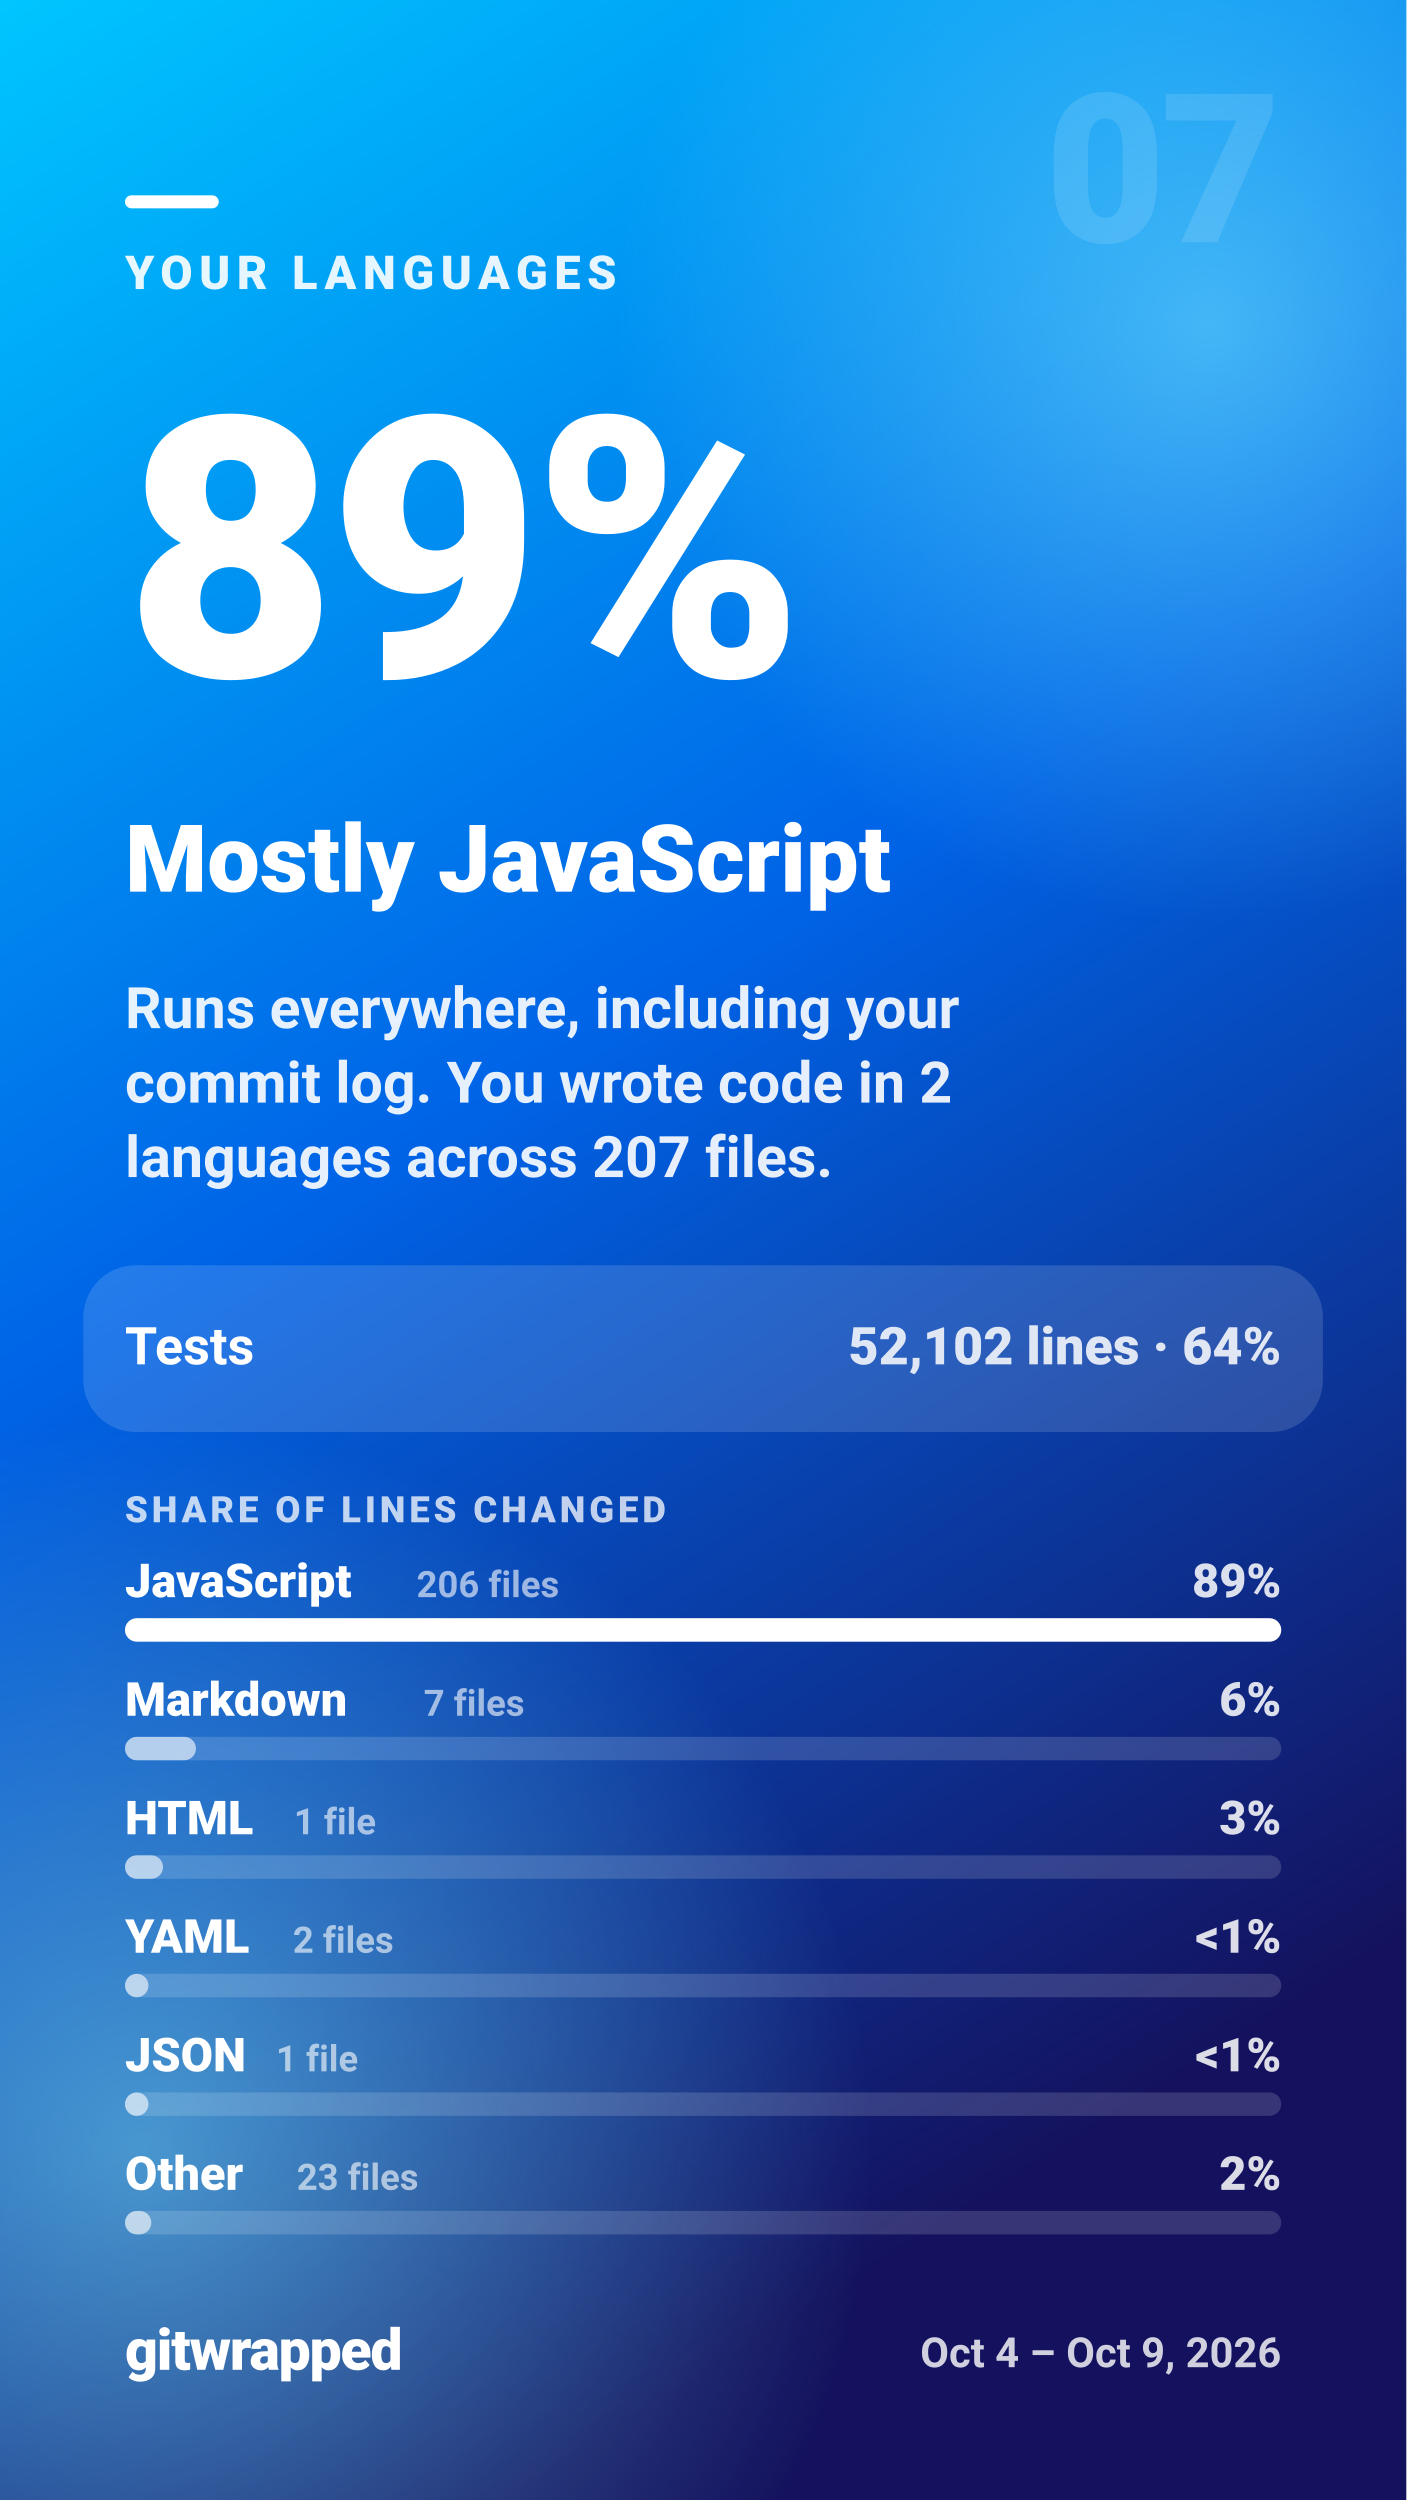
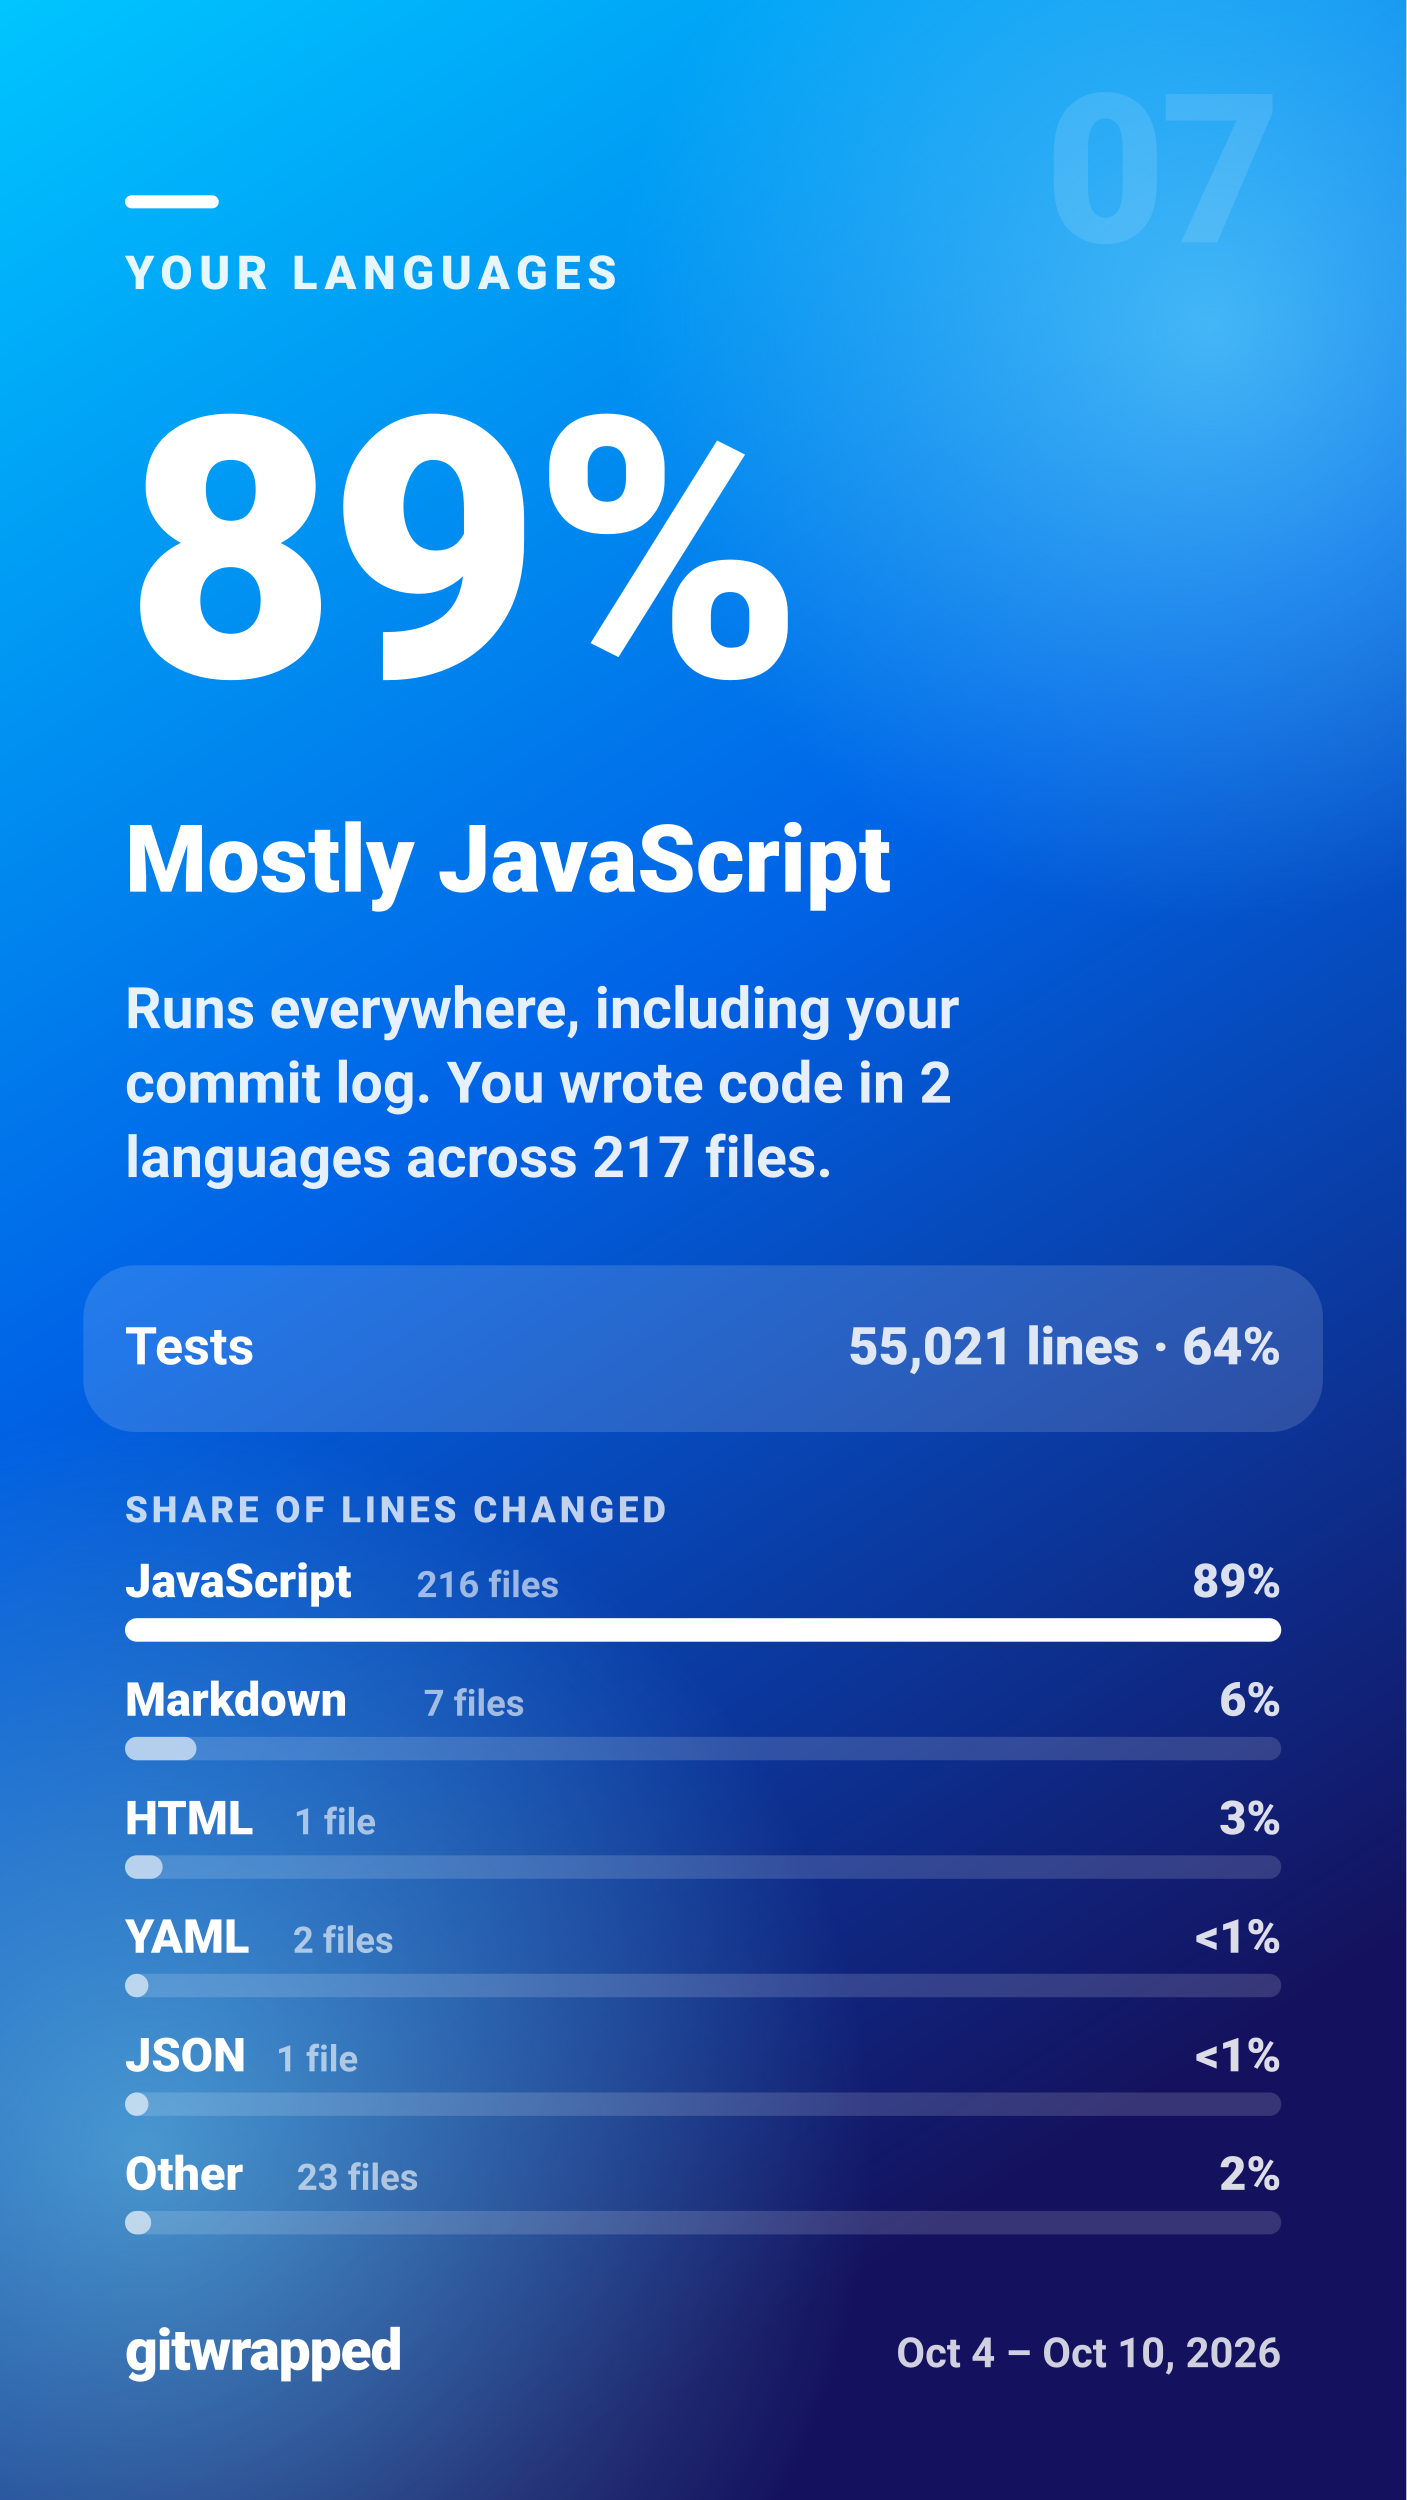
<svg xmlns="http://www.w3.org/2000/svg" width="1080" height="1920" viewBox="0 0 1080 1920" role="img" aria-label="YOUR LANGUAGES — 89% — Mostly JavaScript">
  <defs>
    <linearGradient id="gw-languages-bg" x1="0" y1="0" x2="0.35" y2="1">
      <stop offset="0.00" stop-color="#00c6ff" />
      <stop offset="0.50" stop-color="#0063e6" />
      <stop offset="1.00" stop-color="#14125e" />
    </linearGradient>
    <radialGradient id="gw-languages-glow">
      <stop offset="0" stop-color="#7ae8ff" stop-opacity="0.55" />
      <stop offset="1" stop-color="#7ae8ff" stop-opacity="0" />
    </radialGradient>
  </defs>
  <rect width="1080" height="1920" fill="url(#gw-languages-bg)" />
  <circle cx="930" cy="250" r="460" fill="url(#gw-languages-glow)" />
  <circle cx="110" cy="1650" r="560" fill="url(#gw-languages-glow)" />
  <g fill="#ffffff" font-family="system-ui, -apple-system, 'Segoe UI', Roboto, Helvetica, Arial, sans-serif">
    <text x="984" y="186" font-size="160" font-weight="900" fill-opacity="0.12" text-anchor="end" letter-spacing="-4">07</text>
    <rect x="96" y="150" width="72" height="10" rx="5" fill="#ffffff" />
    <text x="96" y="222" font-size="36" font-weight="800" fill-opacity="0.9" letter-spacing="5">YOUR LANGUAGES</text>
    <text x="96" y="519.6" font-size="280" font-weight="900" letter-spacing="-5.6">89%</text>
    <text x="96" y="684.8" font-size="72" font-weight="800">Mostly JavaScript</text>
    <text x="96" y="789.6" font-size="44" font-weight="600" fill-opacity="0.9">Runs everywhere, including your</text>
    <text x="96" y="846.8" font-size="44" font-weight="600" fill-opacity="0.9">commit log. You wrote code in 2</text>
-     <text x="96" y="904" font-size="44" font-weight="600" fill-opacity="0.9">languages across 207 files.</text>
+     <text x="96" y="904" font-size="44" font-weight="600" fill-opacity="0.9">languages across 217 files.</text>
    <rect x="64" y="971.8" width="952" height="128" rx="40" fill="#ffffff" fill-opacity="0.14" />
    <text x="96" y="1047.8" font-size="40" font-weight="700">Tests</text>
-     <text x="984" y="1047.8" font-size="40" font-weight="800" fill-opacity="0.85" text-anchor="end">52,102 lines · 64%</text>
+     <text x="984" y="1047.8" font-size="40" font-weight="800" fill-opacity="0.85" text-anchor="end">55,021 lines · 64%</text>
    <text x="96" y="1169.1" font-size="28" font-weight="800" fill-opacity="0.75" letter-spacing="3">SHARE OF LINES CHANGED</text>
    <g>
      <text x="96" y="1226.6" font-size="36" font-weight="800">JavaScript</text>
-       <text x="319.9" y="1226.6" font-size="28" font-weight="600" fill-opacity="0.6">206 files</text>
+       <text x="319.9" y="1226.6" font-size="28" font-weight="600" fill-opacity="0.6">216 files</text>
      <text x="984" y="1226.6" font-size="36" font-weight="800" fill-opacity="0.85" text-anchor="end">89%</text>
      <rect x="96" y="1242.8" width="888" height="18" rx="9" fill-opacity="0.15" />
      <rect x="96" y="1242.8" width="888" height="18" rx="9" />
    </g>
    <g>
      <text x="96" y="1317.7" font-size="36" font-weight="800">Markdown</text>
      <text x="325.4" y="1317.7" font-size="28" font-weight="600" fill-opacity="0.6">7 files</text>
      <text x="984" y="1317.7" font-size="36" font-weight="800" fill-opacity="0.85" text-anchor="end">6%</text>
      <rect x="96" y="1333.9" width="888" height="18" rx="9" fill-opacity="0.15" />
-       <rect x="96" y="1333.9" width="54.5" height="18" rx="9" fill-opacity="0.6" />
+       <rect x="96" y="1333.9" width="54.9" height="18" rx="9" fill-opacity="0.6" />
    </g>
    <g>
      <text x="96" y="1408.7" font-size="36" font-weight="800">HTML</text>
      <text x="225.7" y="1408.7" font-size="28" font-weight="600" fill-opacity="0.6">1 file</text>
      <text x="984" y="1408.7" font-size="36" font-weight="800" fill-opacity="0.85" text-anchor="end">3%</text>
      <rect x="96" y="1424.9" width="888" height="18" rx="9" fill-opacity="0.15" />
-       <rect x="96" y="1424.9" width="29.2" height="18" rx="9" fill-opacity="0.6" />
+       <rect x="96" y="1424.9" width="28.9" height="18" rx="9" fill-opacity="0.6" />
    </g>
    <g>
      <text x="96" y="1499.7" font-size="36" font-weight="800">YAML</text>
      <text x="224.9" y="1499.7" font-size="28" font-weight="600" fill-opacity="0.6">2 files</text>
      <text x="984" y="1499.7" font-size="36" font-weight="800" fill-opacity="0.85" text-anchor="end">&lt;1%</text>
      <rect x="96" y="1515.9" width="888" height="18" rx="9" fill-opacity="0.15" />
      <rect x="96" y="1515.9" width="18" height="18" rx="9" fill-opacity="0.6" />
    </g>
    <g>
      <text x="96" y="1590.8" font-size="36" font-weight="800">JSON</text>
      <text x="212" y="1590.8" font-size="28" font-weight="600" fill-opacity="0.6">1 file</text>
      <text x="984" y="1590.8" font-size="36" font-weight="800" fill-opacity="0.85" text-anchor="end">&lt;1%</text>
      <rect x="96" y="1607" width="888" height="18" rx="9" fill-opacity="0.15" />
      <rect x="96" y="1607" width="18" height="18" rx="9" fill-opacity="0.6" />
    </g>
    <g>
      <text x="96" y="1681.8" font-size="36" font-weight="800">Other</text>
      <text x="227.9" y="1681.8" font-size="28" font-weight="600" fill-opacity="0.6">23 files</text>
      <text x="984" y="1681.8" font-size="36" font-weight="800" fill-opacity="0.85" text-anchor="end">2%</text>
      <rect x="96" y="1698" width="888" height="18" rx="9" fill-opacity="0.15" />
-       <rect x="96" y="1698" width="20.2" height="18" rx="9" fill-opacity="0.6" />
+       <rect x="96" y="1698" width="20.1" height="18" rx="9" fill-opacity="0.6" />
    </g>
    <text x="96" y="1820" font-size="44" font-weight="900" letter-spacing="-1">gitwrapped</text>
-     <text x="984" y="1818" font-size="32" font-weight="600" fill-opacity="0.8" text-anchor="end">Oct 4 – Oct 9, 2026</text>
+     <text x="984" y="1818" font-size="32" font-weight="600" fill-opacity="0.8" text-anchor="end">Oct 4 – Oct 10, 2026</text>
  </g>
</svg>
